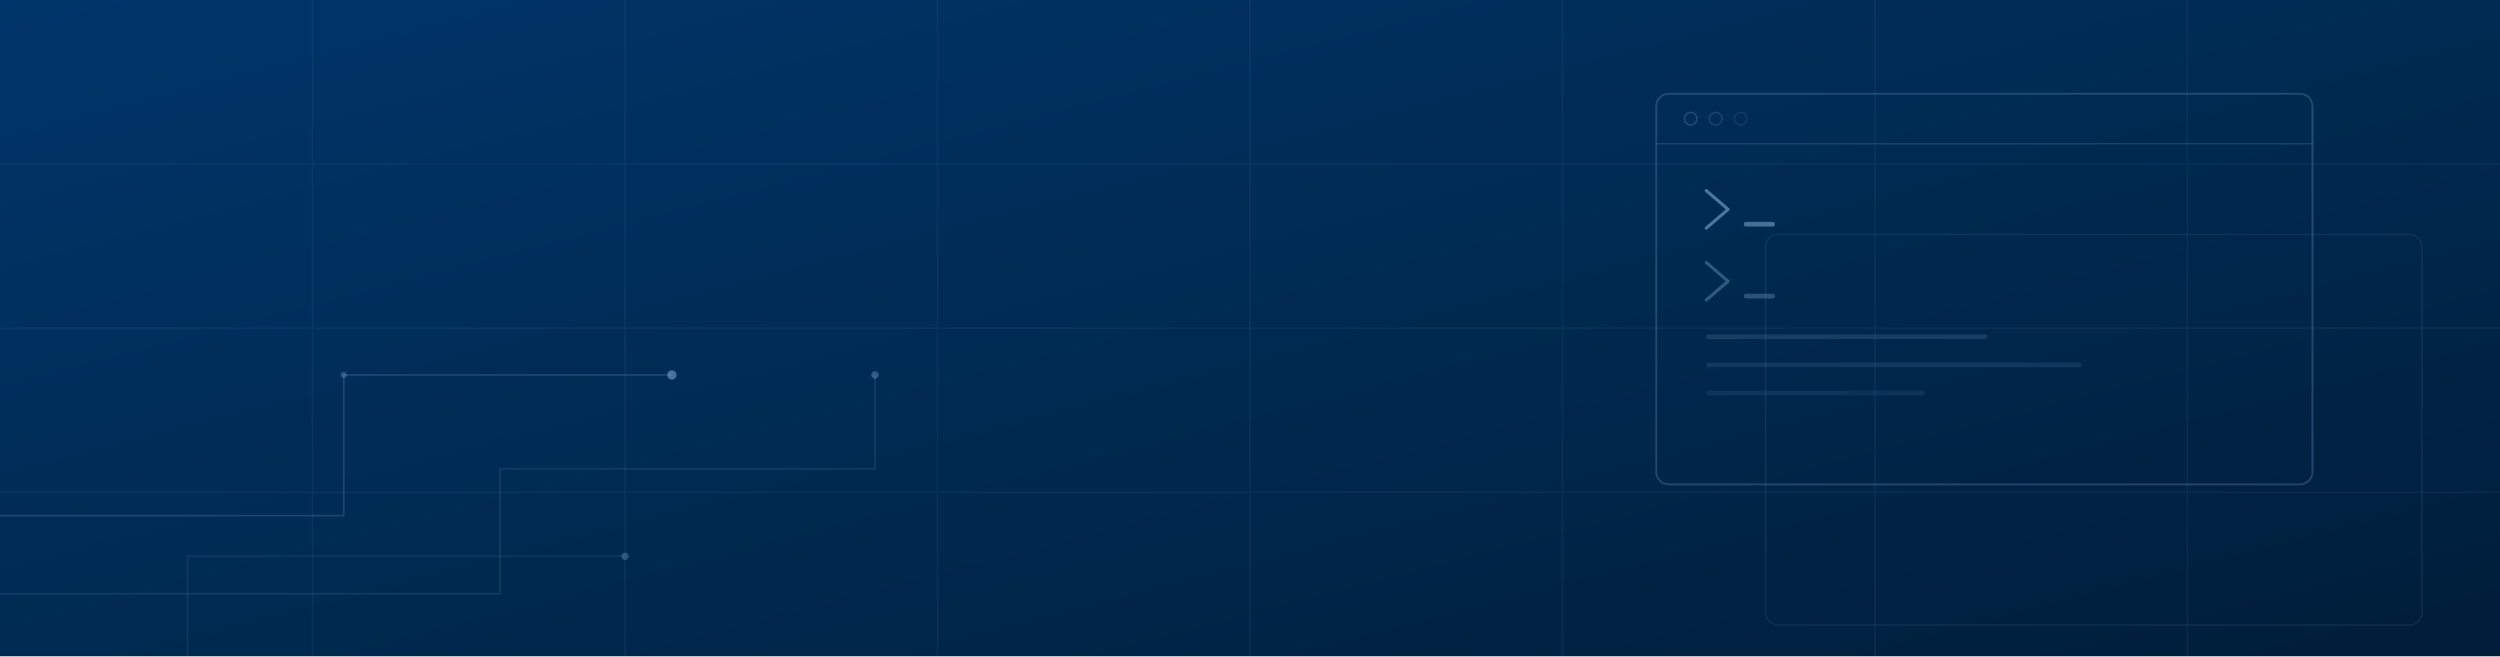
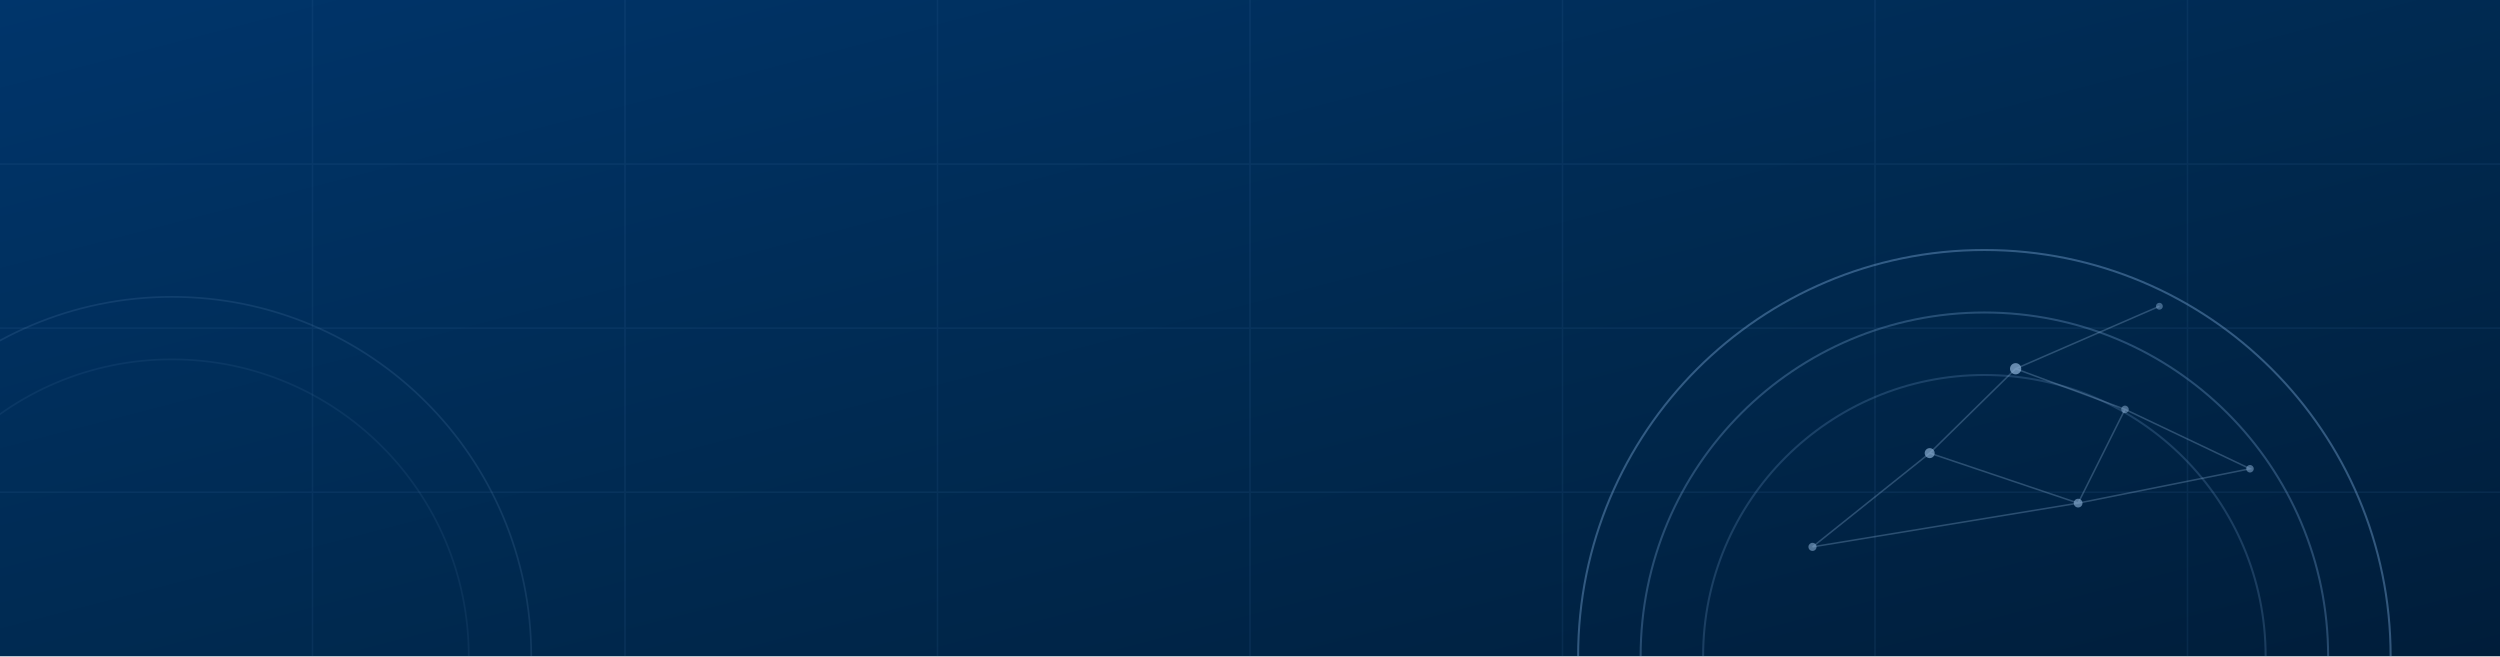
<svg xmlns="http://www.w3.org/2000/svg" viewBox="0 0 1600 420" preserveAspectRatio="xMidYMid slice">
  <defs>
    <linearGradient id="bg" x1="0" y1="0" x2="1" y2="1">
      <stop offset="0" stop-color="#00356b" />
      <stop offset="0.55" stop-color="#00294f" />
      <stop offset="1" stop-color="#001d3a" />
    </linearGradient>
  </defs>
  <rect width="1600" height="420" fill="url(#bg)" />
  <g stroke="#3d6ea3" stroke-width="1" opacity="0.14">
    <path d="M0 105 H1600 M0 210 H1600 M0 315 H1600" />
    <path d="M200 0 V420 M400 0 V420 M600 0 V420 M800 0 V420 M1000 0 V420 M1200 0 V420 M1400 0 V420" />
  </g>
-   <g fill="none" stroke="#6f9cc9">
-     <rect x="1060" y="60" width="420" height="250" rx="8" stroke-width="1.2" opacity="0.3" />
-     <path d="M1060 92 H1480" stroke-width="1" opacity="0.22" />
-     <circle cx="1082" cy="76" r="4" opacity="0.3" />
-     <circle cx="1098" cy="76" r="4" opacity="0.22" />
-     <circle cx="1114" cy="76" r="4" opacity="0.15" />
-     <rect x="1130" y="150" width="420" height="250" rx="8" stroke-width="1" opacity="0.12" />
+   <g fill="none" stroke="#6f9cc9" stroke-width="1.3">
+     <path d="M1010 420 a260 260 0 0 1 520 0" opacity="0.45" />
+     <path d="M1050 420 a220 220 0 0 1 440 0" opacity="0.34" />
+     <path d="M1090 420 a180 180 0 0 1 360 0" opacity="0.24" />
  </g>
-   <g fill="none" stroke="#8fb4d9" stroke-width="2" stroke-linecap="round" stroke-linejoin="round">
-     <path d="M1092 122 l 14 12 l -14 12" opacity="0.55" />
-     <path d="M1092 168 l 14 12 l -14 12" opacity="0.35" />
+   <g fill="none" stroke="#6f9cc9" stroke-width="1.1">
+     <path d="M-120 420 a230 230 0 0 1 460 0" opacity="0.15" />
+     <path d="M-80 420 a190 190 0 0 1 380 0" opacity="0.09" />
+   </g>
+   <g stroke="#8fb4d9" stroke-width="1" fill="none">
+     <path d="M1160 350 L 1235 290 L 1330 322 L 1160 350 M1235 290 L 1290 236 L 1360 262 L 1330 322 M1290 236 L 1382 196 M1360 262 L 1440 300 L 1330 322" opacity="0.3" />
  </g>
  <g fill="#8fb4d9">
-     <rect x="1116" y="142" width="20" height="3" rx="1.5" opacity="0.5" />
-     <rect x="1116" y="188" width="20" height="3" rx="1.5" opacity="0.3" />
-   </g>
-   <g fill="#6f9cc9">
-     <rect x="1092" y="214" width="180" height="3" rx="1.5" opacity="0.2" />
-     <rect x="1092" y="232" width="240" height="3" rx="1.5" opacity="0.16" />
-     <rect x="1092" y="250" width="140" height="3" rx="1.5" opacity="0.12" />
-   </g>
-   <g fill="none" stroke="#6f9cc9" stroke-width="1.1">
-     <path d="M-40 330 H 220 V 240 H 430" opacity="0.24" />
-     <path d="M-40 380 H 320 V 300 H 560 V 240" opacity="0.16" />
-     <path d="M120 420 V 356 H 400" opacity="0.12" />
-   </g>
-   <g fill="#8fb4d9">
-     <circle cx="430" cy="240" r="3" opacity="0.5" />
-     <circle cx="560" cy="240" r="2.4" opacity="0.35" />
-     <circle cx="400" cy="356" r="2.4" opacity="0.3" />
-     <circle cx="220" cy="240" r="2" opacity="0.3" />
+     <circle cx="1160" cy="350" r="2.6" opacity="0.55" />
+     <circle cx="1235" cy="290" r="3.2" opacity="0.65" />
+     <circle cx="1330" cy="322" r="2.8" opacity="0.6" />
+     <circle cx="1290" cy="236" r="3.6" opacity="0.7" />
+     <circle cx="1360" cy="262" r="2.4" opacity="0.5" />
+     <circle cx="1382" cy="196" r="2.2" opacity="0.45" />
+     <circle cx="1440" cy="300" r="2.4" opacity="0.5" />
  </g>
</svg>
